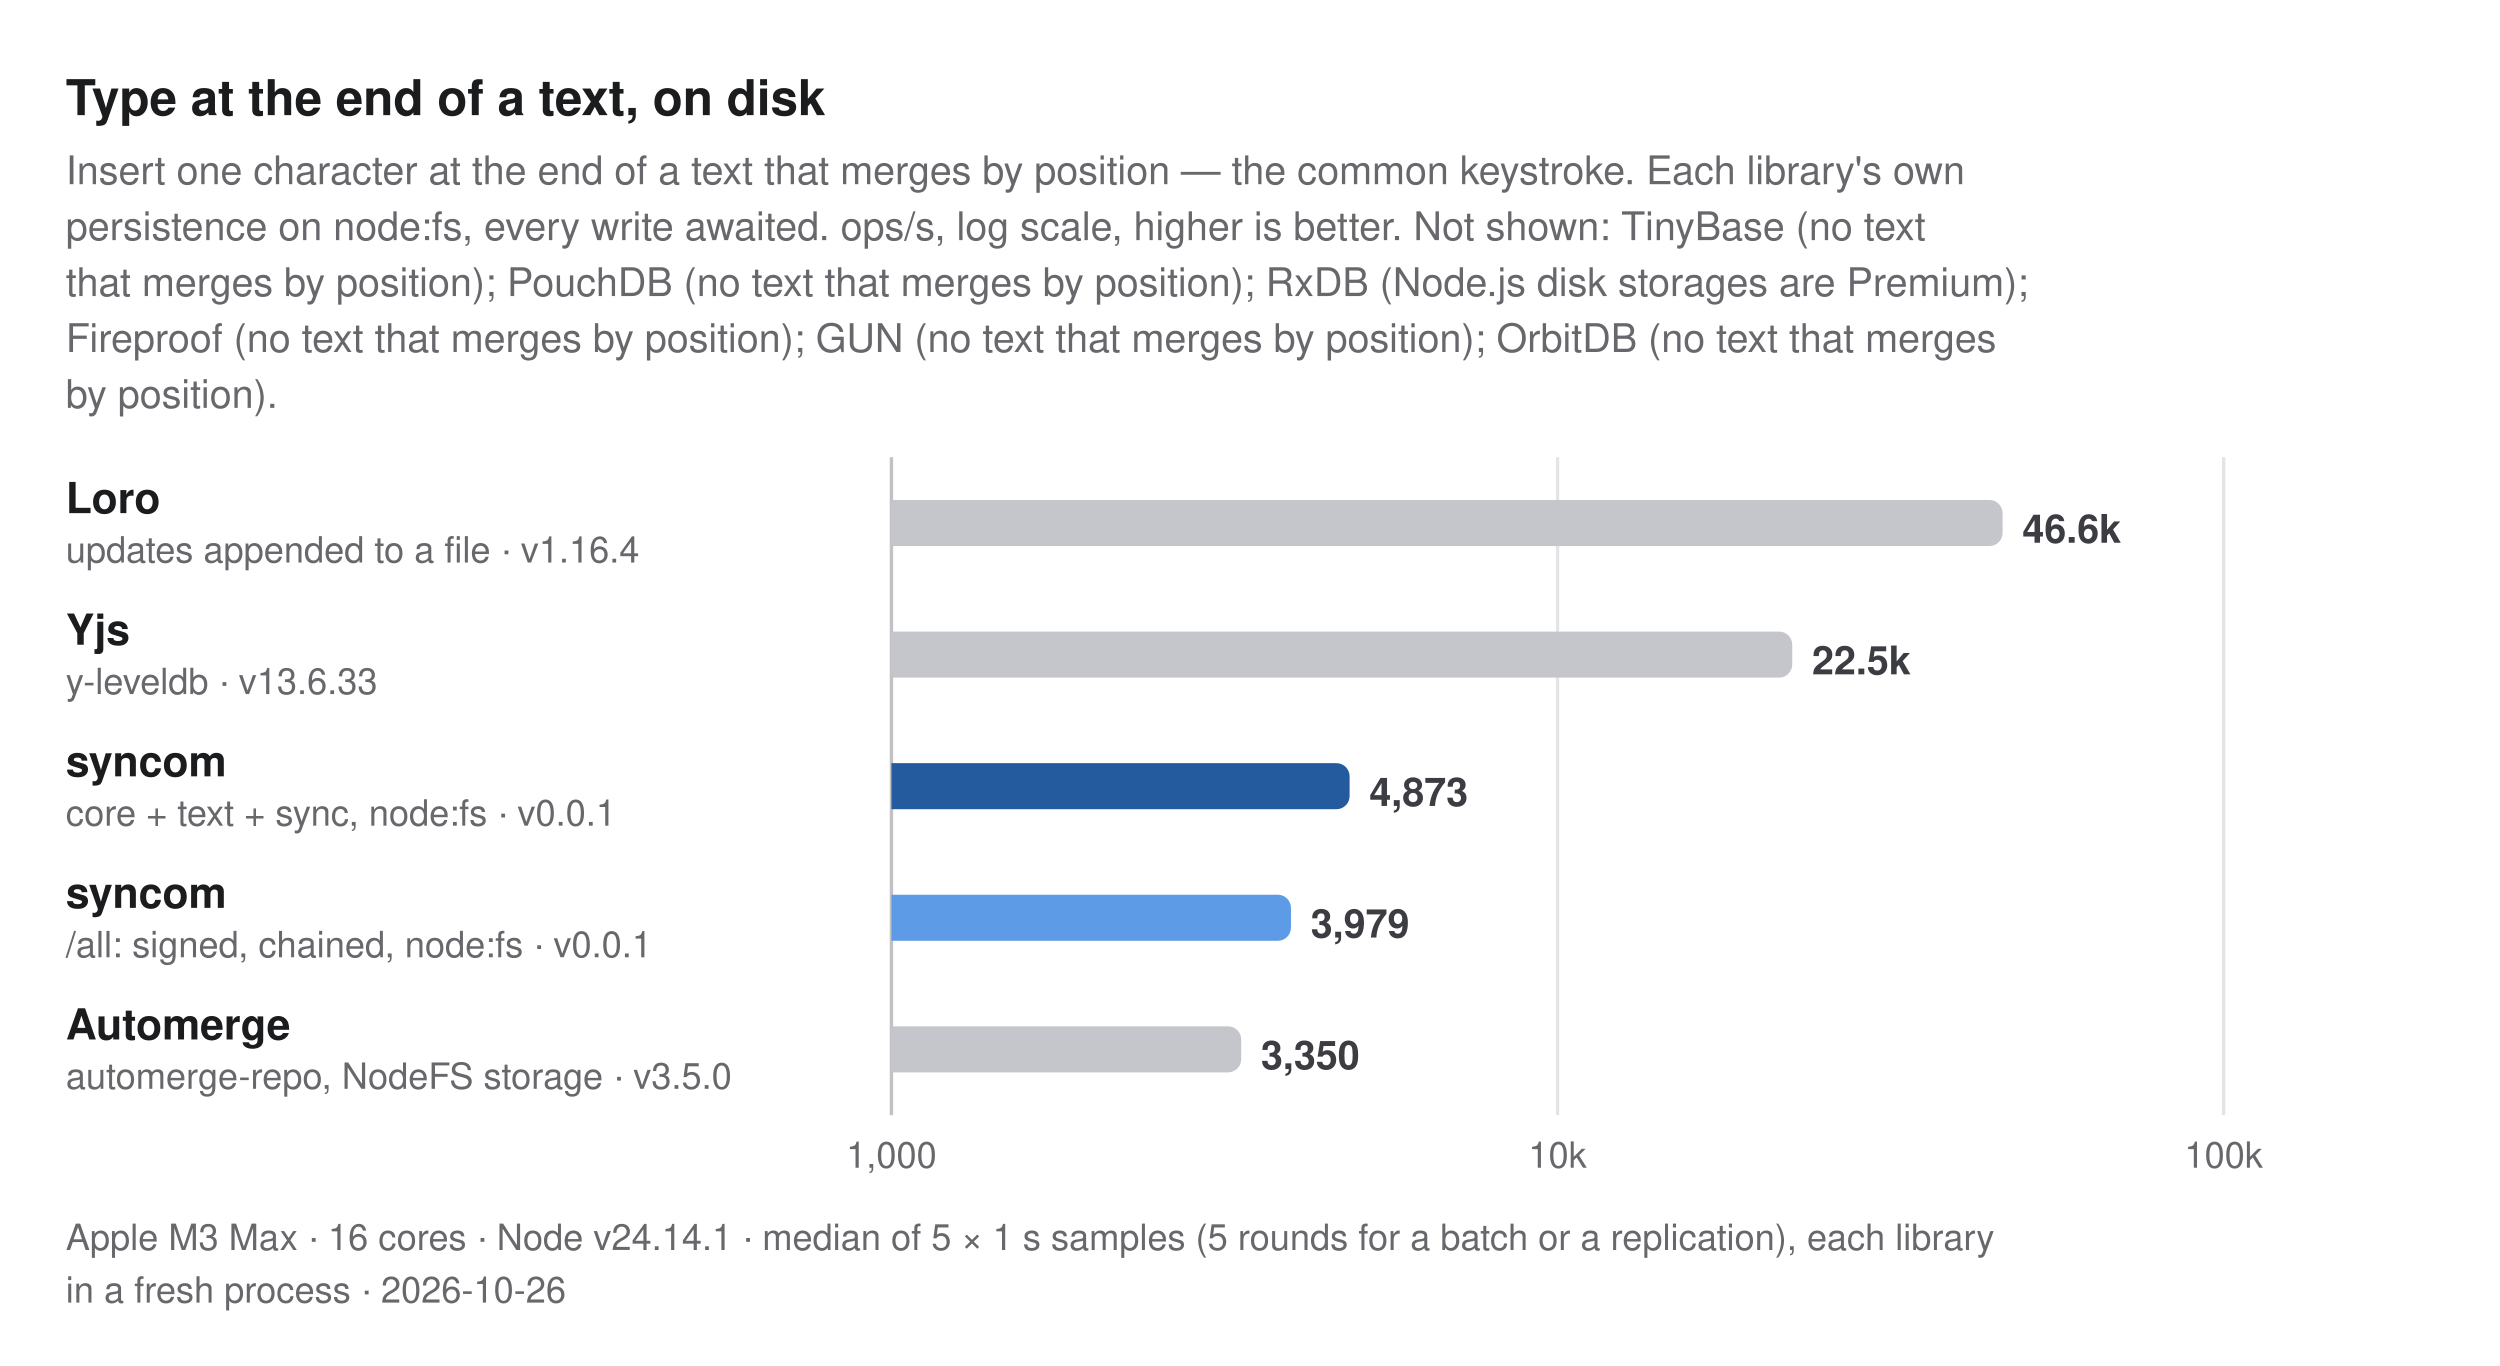
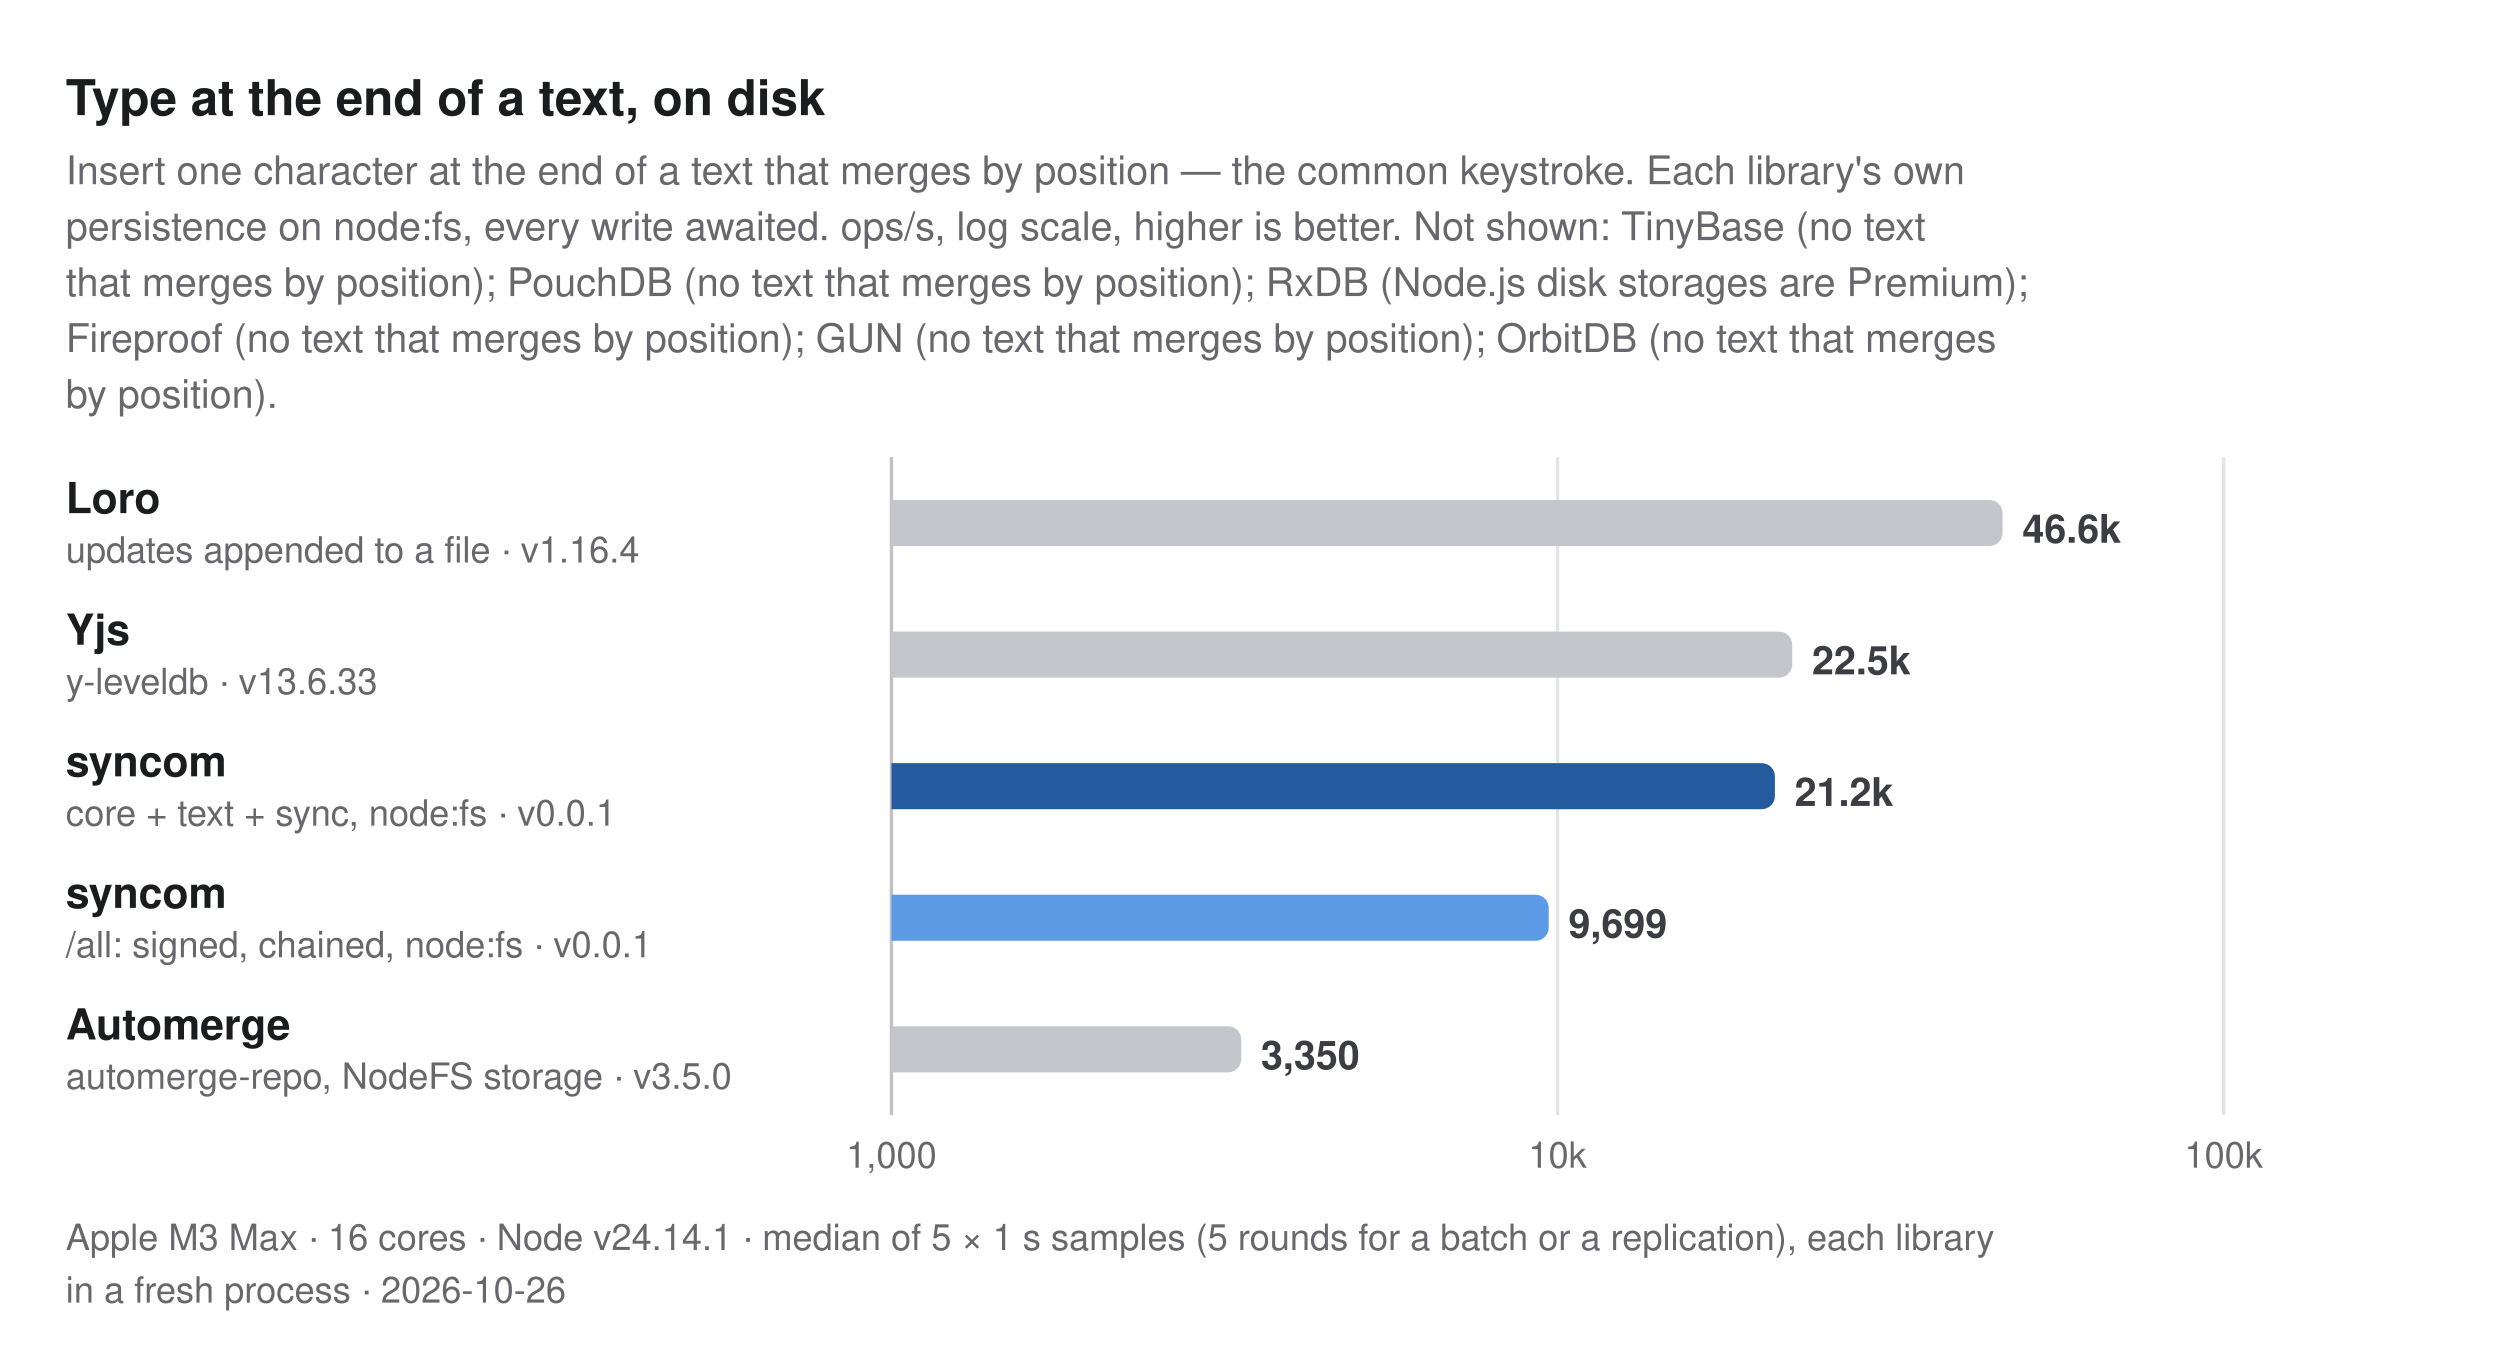
<svg xmlns="http://www.w3.org/2000/svg" width="760" height="415" viewBox="0 0 760 415" role="img" aria-label="Type at the end of a text, on disk. Insert one character at the end of a text that merges by position — the common keystroke. Each library's own persistence on node:fs, every write awaited. ops/s, log scale, higher is better. Not shown: TinyBase (no text that merges by position); PouchDB (no text that merges by position); RxDB (Node.js disk storages are Premium); Fireproof (no text that merges by position); GUN (no text that merges by position); OrbitDB (no text that merges by position).">
  <style>
  text { font-family: -apple-system, BlinkMacSystemFont, "Segoe UI", Helvetica, Arial, sans-serif; }
  .title { font-size: 15px; font-weight: 700; fill: #1b1c1e; }
  .subtitle, .caption { font-size: 12px; fill: #67676c; }
  .caption { font-size: 11px; }
  .group { font-size: 11px; font-weight: 600; letter-spacing: 0.06em; fill: #67676c; }
  .label { font-size: 13px; font-weight: 600; fill: #1b1c1e; }
  .label.primary, .label.secondary { font-weight: 700; }
  .sublabel { font-size: 11px; fill: #67676c; }
  .value { font-size: 12px; font-weight: 600; fill: #3c3c43; font-variant-numeric: tabular-nums; }
  .value.small { font-size: 10px; }
  .legend { font-size: 11px; fill: #3c3c43; }
  .tick { font-size: 11px; fill: #67676c; font-variant-numeric: tabular-nums; }
  .grid { stroke: #e4e4e7; stroke-width: 1; }
  .axis { stroke: #c2c2c4; stroke-width: 1; }
  .ref { stroke: #67676c; stroke-width: 1; stroke-dasharray: 3 3; }
  .bar { fill: #c4c6cc; }
  .bar.primary { fill: #245a9e; }
  .bar.secondary { fill: #5e9be6; }
  @media (prefers-color-scheme: dark) {
    .title, .label { fill: #dfdfd6; }
    .subtitle, .caption, .group, .sublabel, .tick { fill: #98989f; }
    .value, .legend { fill: #c2c2c4; }
    .grid { stroke: #2e2e32; }
    .axis { stroke: #48484c; }
    .ref { stroke: #98989f; }
    .bar { fill: #46474e; }
    .bar.primary { fill: #8dbcf2; }
    .bar.secondary { fill: #3d7bd0; }
  }
</style>
  <text class="title" x="20" y="35">Type at the end of a text, on disk</text>
  <text class="subtitle" x="20" y="56">Insert one character at the end of a text that merges by position — the common keystroke. Each library's own</text>
  <text class="subtitle" x="20" y="73">persistence on node:fs, every write awaited. ops/s, log scale, higher is better. Not shown: TinyBase (no text</text>
  <text class="subtitle" x="20" y="90">that merges by position); PouchDB (no text that merges by position); RxDB (Node.js disk storages are Premium);</text>
  <text class="subtitle" x="20" y="107">Fireproof (no text that merges by position); GUN (no text that merges by position); OrbitDB (no text that merges</text>
  <text class="subtitle" x="20" y="124">by position).</text>
  <line class="grid" x1="271" y1="139" x2="271" y2="339" />
  <text class="tick" x="271" y="355" text-anchor="middle">1,000</text>
  <line class="grid" x1="473.5" y1="139" x2="473.5" y2="339" />
  <text class="tick" x="473.5" y="355" text-anchor="middle">10k</text>
  <line class="grid" x1="676" y1="139" x2="676" y2="339" />
  <text class="tick" x="676" y="355" text-anchor="middle">100k</text>
  <line class="axis" x1="271" y1="139" x2="271" y2="339" />
  <g>
    <text class="label" x="20" y="156">Loro</text>
    <text class="sublabel" x="20" y="171">updates appended to a file · v1.16.4</text>
    <path class="bar" d="M271,152H604.792A4,4 0 0 1 608.792,156V162A4,4 0 0 1 604.792,166H271Z" />
    <text class="value" x="614.792" y="165">46.6k</text>
  </g>
  <g>
    <text class="label" x="20" y="196">Yjs</text>
    <text class="sublabel" x="20" y="211">y-leveldb · v13.6.33</text>
    <path class="bar" d="M271,192H540.841A4,4 0 0 1 544.841,196V202A4,4 0 0 1 540.841,206H271Z" />
    <text class="value" x="550.841" y="205">22.5k</text>
  </g>
  <g>
    <text class="label primary" x="20" y="236">syncom</text>
    <text class="sublabel" x="20" y="251">core + text + sync, node:fs · v0.0.1</text>
-     <path class="bar primary" d="M271,232H406.28A4,4 0 0 1 410.28,236V242A4,4 0 0 1 406.28,246H271Z" />
-     <text class="value" x="416.28" y="245">4,873</text>
+     <path class="bar primary" d="M271,232H535.567A4,4 0 0 1 539.567,236V242A4,4 0 0 1 535.567,246H271Z" />
+     <text class="value" x="545.567" y="245">21.2k</text>
  </g>
  <g>
    <text class="label secondary" x="20" y="276">syncom</text>
    <text class="sublabel" x="20" y="291">/all: signed, chained, node:fs · v0.0.1</text>
-     <path class="bar secondary" d="M271,272H388.456A4,4 0 0 1 392.456,276V282A4,4 0 0 1 388.456,286H271Z" />
-     <text class="value" x="398.456" y="285">3,979</text>
+     <path class="bar secondary" d="M271,272H466.812A4,4 0 0 1 470.812,276V282A4,4 0 0 1 466.812,286H271Z" />
+     <text class="value" x="476.812" y="285">9,699</text>
  </g>
  <g>
    <text class="label" x="20" y="316">Automerge</text>
    <text class="sublabel" x="20" y="331">automerge-repo, NodeFS storage · v3.5.0</text>
    <path class="bar" d="M271,312H373.326A4,4 0 0 1 377.326,316V322A4,4 0 0 1 373.326,326H271Z" />
    <text class="value" x="383.326" y="325">3,350</text>
  </g>
  <text class="caption" x="20" y="380">Apple M3 Max · 16 cores · Node v24.14.1 · median of 5 × 1 s samples (5 rounds for a batch or a replication), each library</text>
  <text class="caption" x="20" y="396">in a fresh process · 2026-10-26</text>
</svg>
